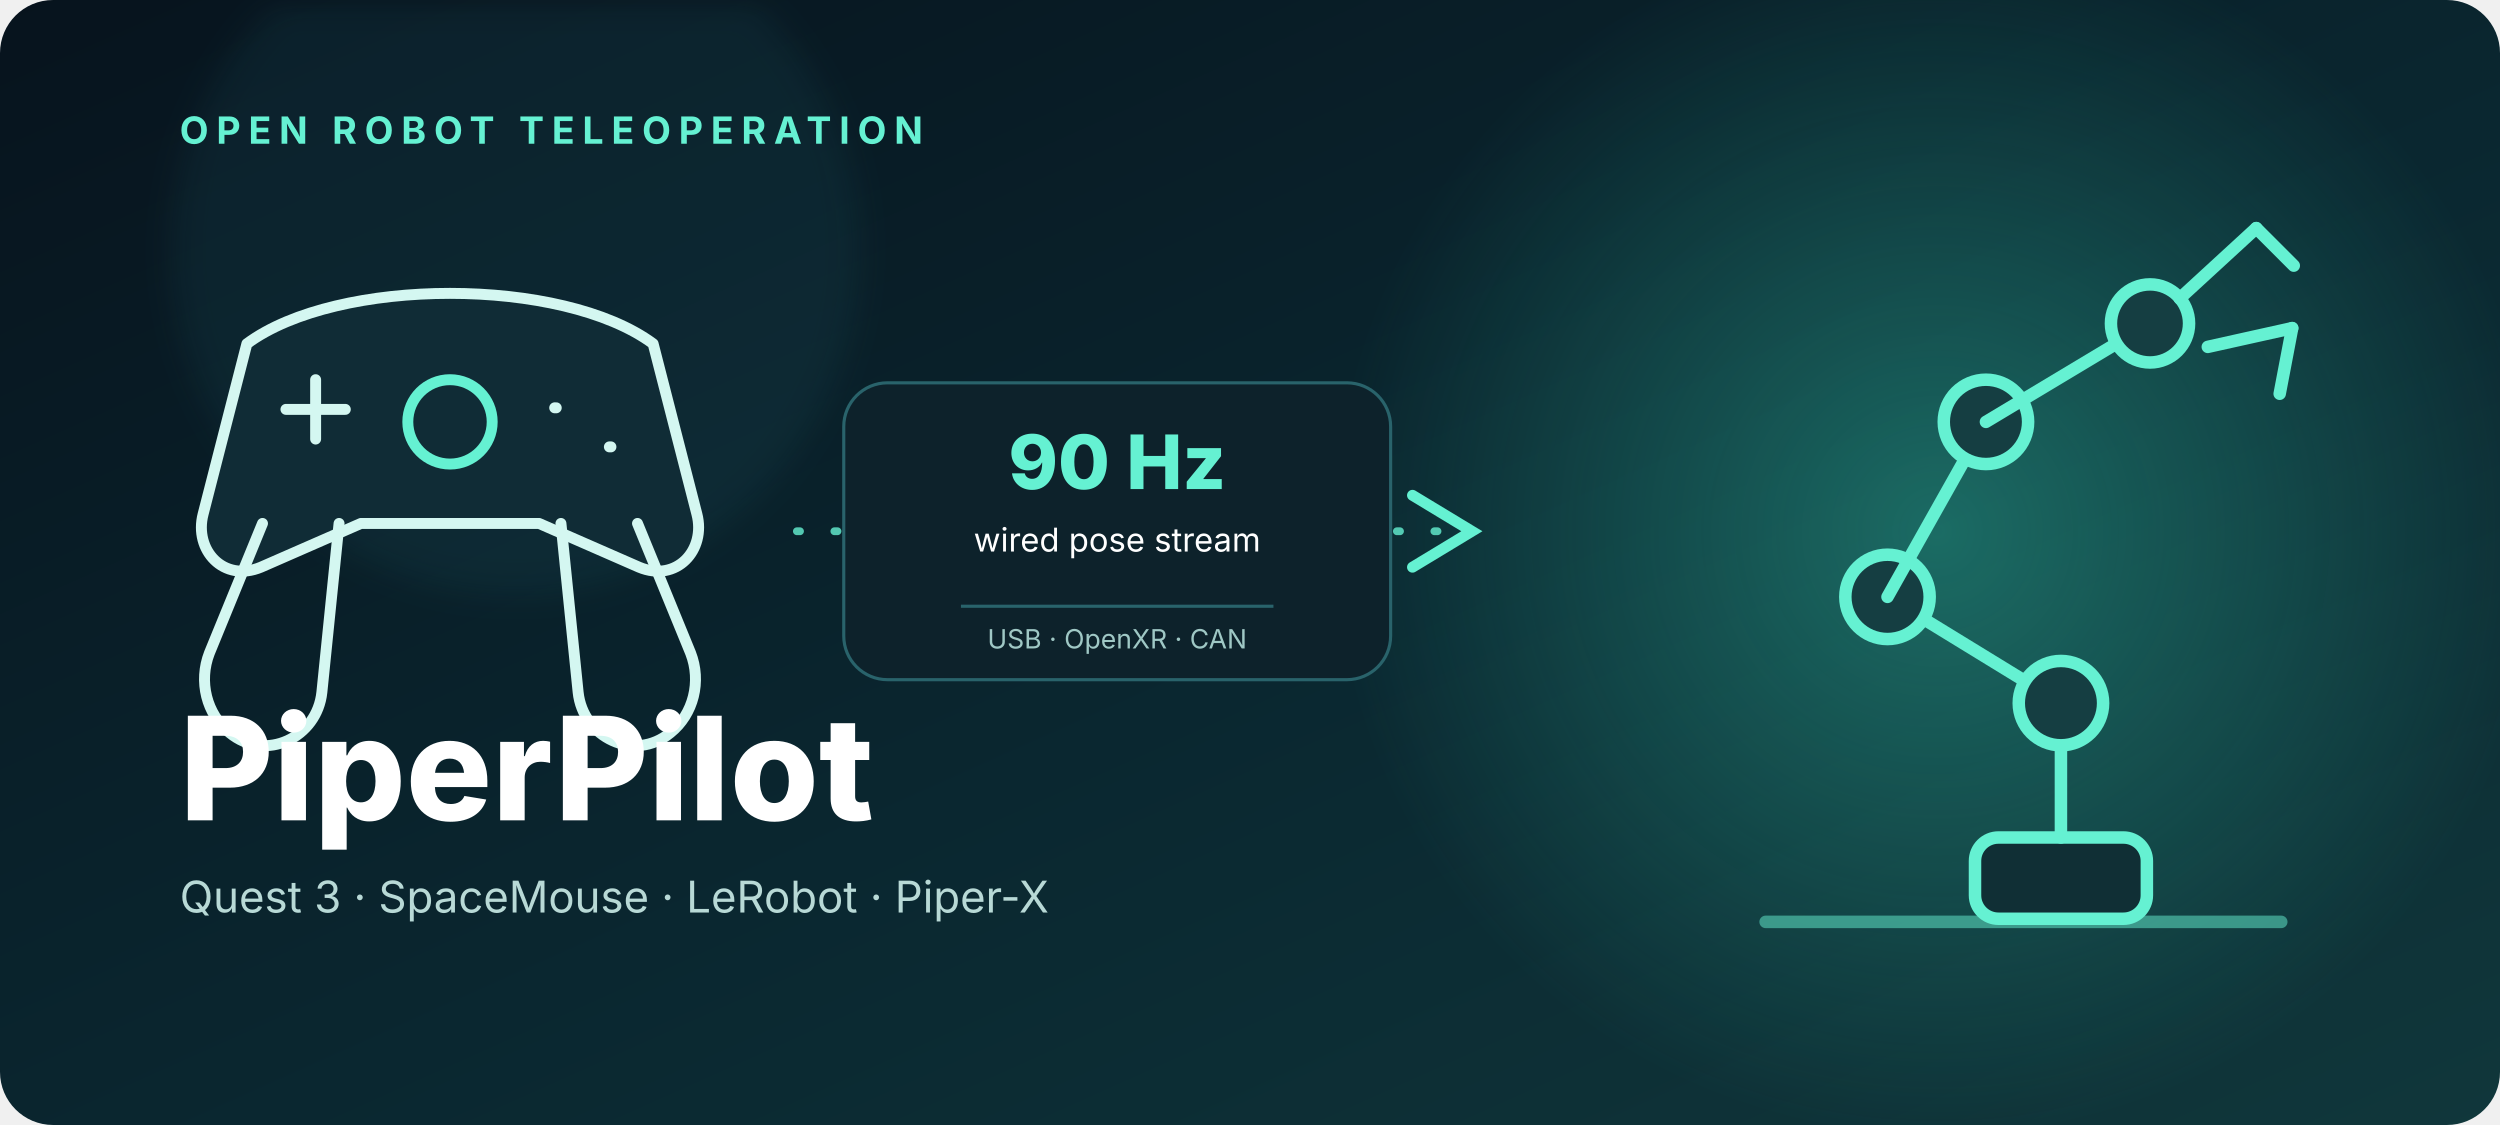
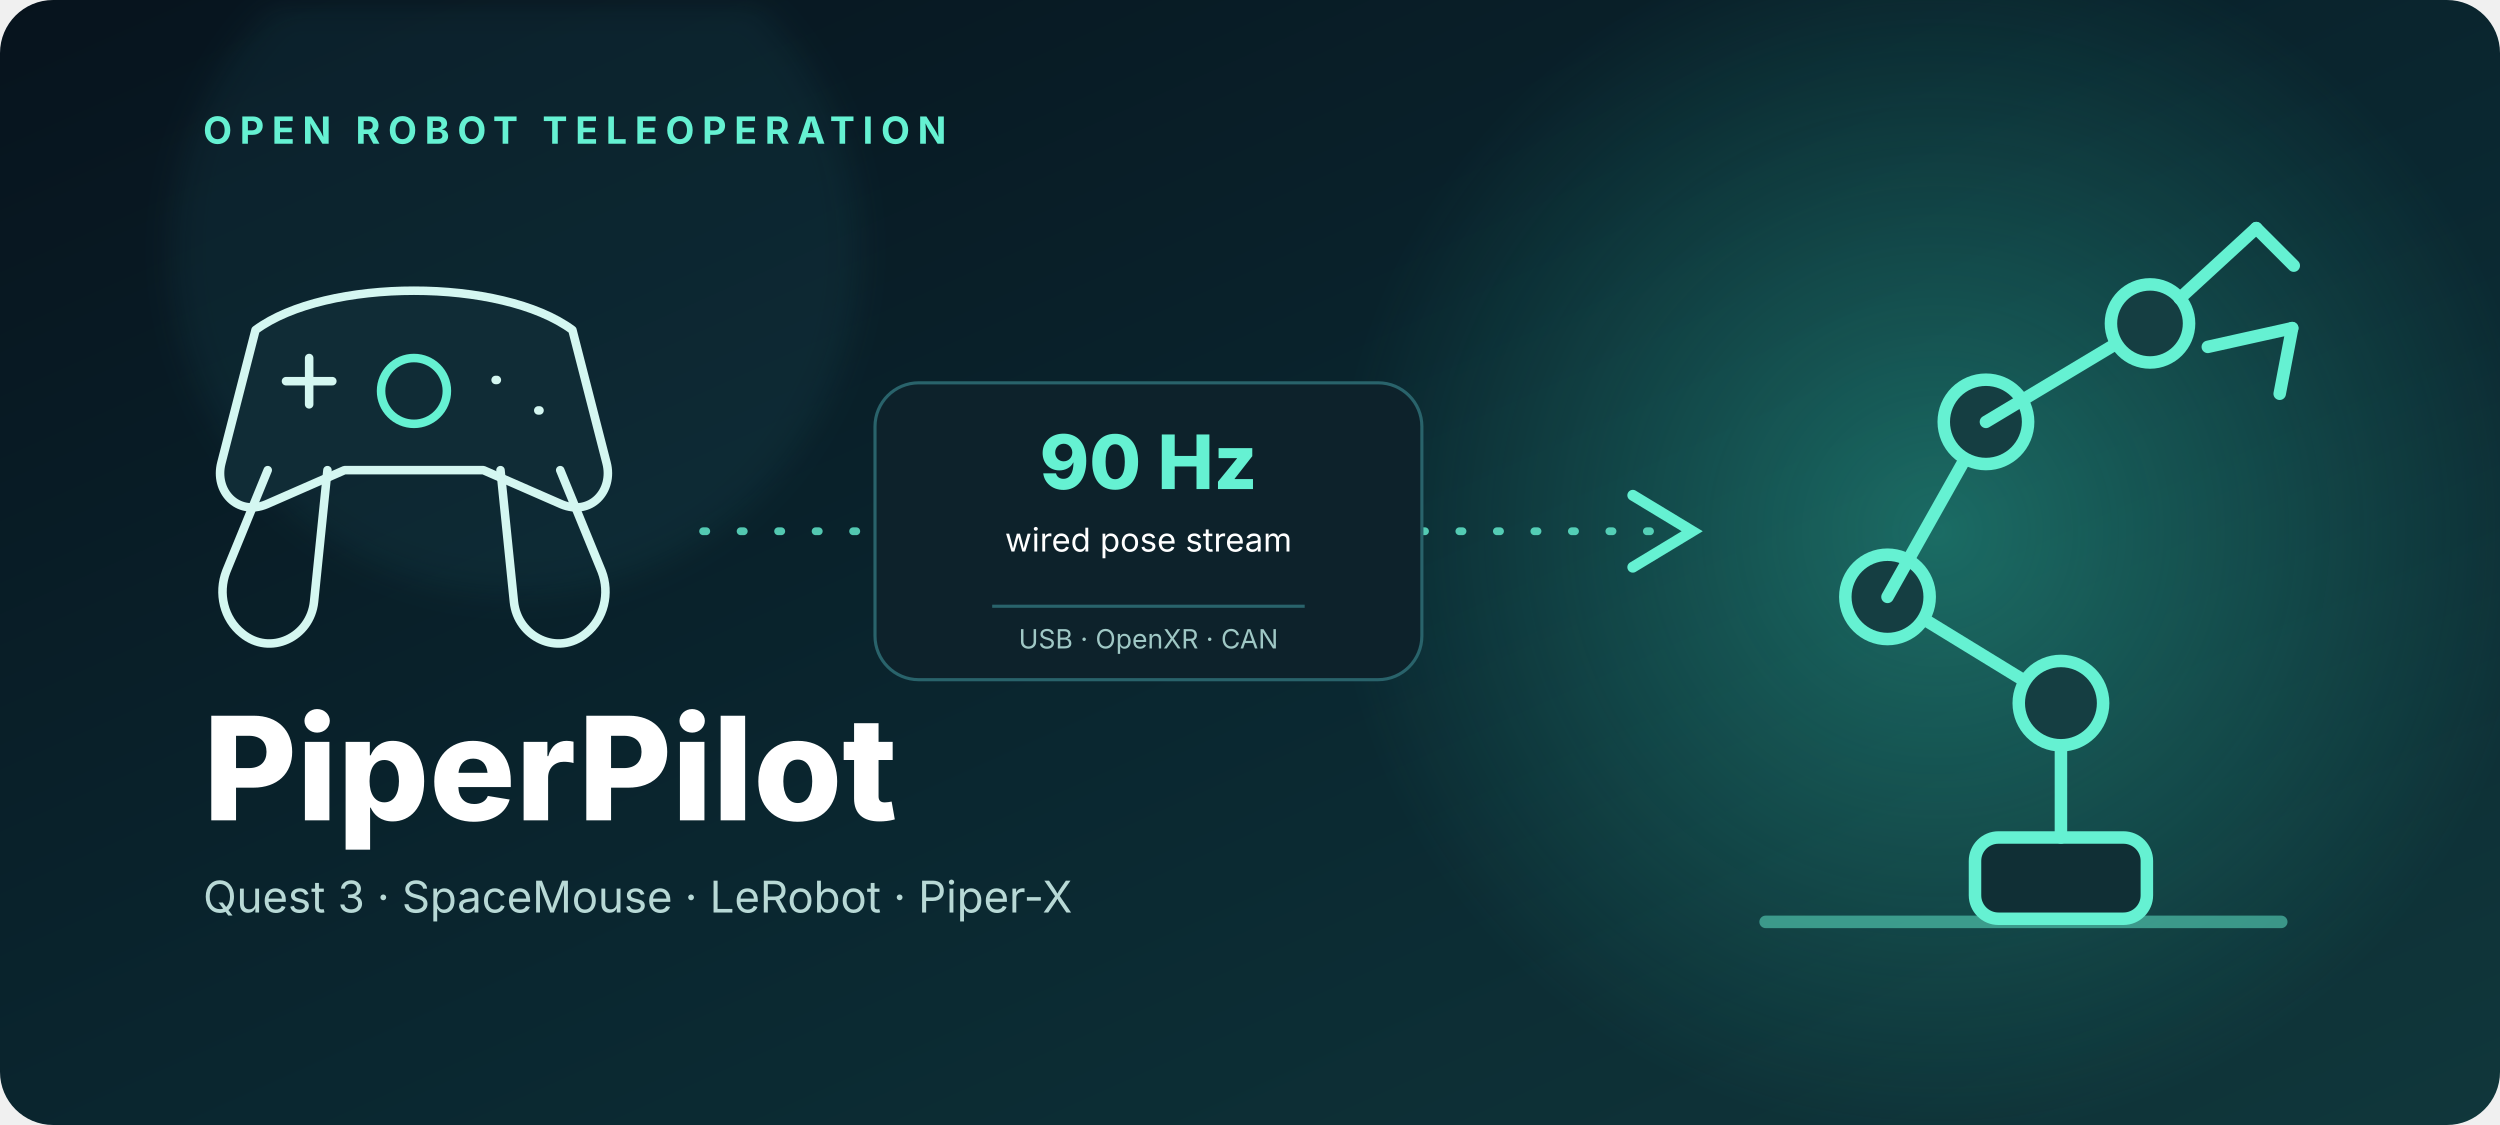
<svg xmlns="http://www.w3.org/2000/svg" viewBox="0 0 1600 720" role="img" aria-labelledby="title desc">
  <defs>
    <linearGradient id="bg" x1="0" y1="0" x2="1" y2="1">
      <stop offset="0" stop-color="#07131d" />
      <stop offset="0.55" stop-color="#0a2730" />
      <stop offset="1" stop-color="#10373b" />
    </linearGradient>
    <radialGradient id="glow">
      <stop offset="0" stop-color="#39e6c1" stop-opacity=".35" />
      <stop offset="1" stop-color="#39e6c1" stop-opacity="0" />
    </radialGradient>
    <filter id="soft">
      <feGaussianBlur stdDeviation="10" />
    </filter>
  </defs>
  <rect width="1600" height="720" rx="34" fill="url(#bg)" />
  <circle cx="1240" cy="340" r="390" fill="url(#glow)" />
  <circle cx="330" cy="160" r="220" fill="#266b78" opacity=".13" filter="url(#soft)" />
  <g fill="none" stroke="#65f1d2" stroke-width="8" stroke-linecap="round" stroke-linejoin="round">
    <path d="M1130 590h330" opacity=".5" />
    <rect x="1264" y="536" width="110" height="52" rx="15" fill="#102f35" />
    <path d="M1319 536v-86l-111-68" />
    <circle cx="1319" cy="450" r="27" fill="#153e42" />
    <circle cx="1208" cy="382" r="27" fill="#153e42" />
    <path d="M1208 382l63-112" />
    <circle cx="1271" cy="270" r="27" fill="#153e42" />
    <path d="M1271 270l105-63" />
    <circle cx="1376" cy="207" r="25" fill="#153e42" />
    <path d="M1395 191l49-45m-31 76l54-12" />
    <path d="M1444 146l24 24m-1 40l-8 42" />
  </g>
-   <g transform="translate(115 180)" fill="none" stroke="#d4f7f1" stroke-width="7" stroke-linecap="round" stroke-linejoin="round">
+   <g transform="translate(130 180) scale(.78)" fill="none" stroke="#d4f7f1" stroke-width="7" stroke-linecap="round" stroke-linejoin="round">
    <path d="M43 40c58-43 202-43 260 0l28 109c6 23-13 44-37 34l-64-28H116l-64 28c-24 10-43-11-37-34z" fill="#102c36" />
    <path d="M102 155l-11 108c-3 29-36 45-59 26-15-12-20-33-13-51l34-83" />
    <path d="M244 155l11 108c3 29 36 45 59 26 15-12 20-33 13-51l-34-83" />
    <circle cx="173" cy="90" r="27" stroke="#65f1d2" />
    <path d="M68 82h38m-19-19v38m153-20h1m34 25h1" />
  </g>
  <g stroke="#65f1d2" stroke-linecap="round">
-     <path d="M510 340h418" stroke-width="5" stroke-dasharray="2 22" opacity=".8" />
-     <path d="M904 317l38 23-38 23" fill="none" stroke-width="7" />
+     <path d="M450 340h110m350 0h150" stroke-width="5" stroke-dasharray="2 22" opacity=".8" />
+     <path d="M1045 317l38 23-38 23" fill="none" stroke-width="7" />
  </g>
  <g font-family="Inter,ui-sans-serif,system-ui,sans-serif">
-     <text x="115" y="92" fill="#65f1d2" font-size="24" font-weight="700" letter-spacing="5">OPEN ROBOT TELEOPERATION</text>
-     <text x="115" y="525" fill="#ffffff" font-size="92" font-weight="780">PiperPilot</text>
-     <text x="115" y="584" fill="#b8d9d6" font-size="28">Quest 3 · SpaceMouse · LeRobot · Piper-X</text>
-     <g transform="translate(540 245)">
+     <text x="130" y="92" fill="#65f1d2" font-size="24" font-weight="700" letter-spacing="5">OPEN ROBOT TELEOPERATION</text>
+     <text x="130" y="525" fill="#ffffff" font-size="92" font-weight="780">PiperPilot</text>
+     <text x="130" y="584" fill="#b8d9d6" font-size="28">Quest 3 · SpaceMouse · LeRobot · Piper-X</text>
+     <g transform="translate(560 245)">
      <rect width="350" height="190" rx="28" fill="#0d222b" stroke="#29636b" stroke-width="2" />
      <text x="175" y="68" fill="#65f1d2" font-size="48" text-anchor="middle" font-weight="760">90 Hz</text>
      <text x="175" y="108" fill="#ffffff" font-size="21" text-anchor="middle">wired pose stream</text>
      <path d="M75 143h200" stroke="#29636b" stroke-width="2" />
      <text x="175" y="170" fill="#9fc8c5" font-size="17" text-anchor="middle">USB · OpenXR · CAN</text>
    </g>
  </g>
</svg>
